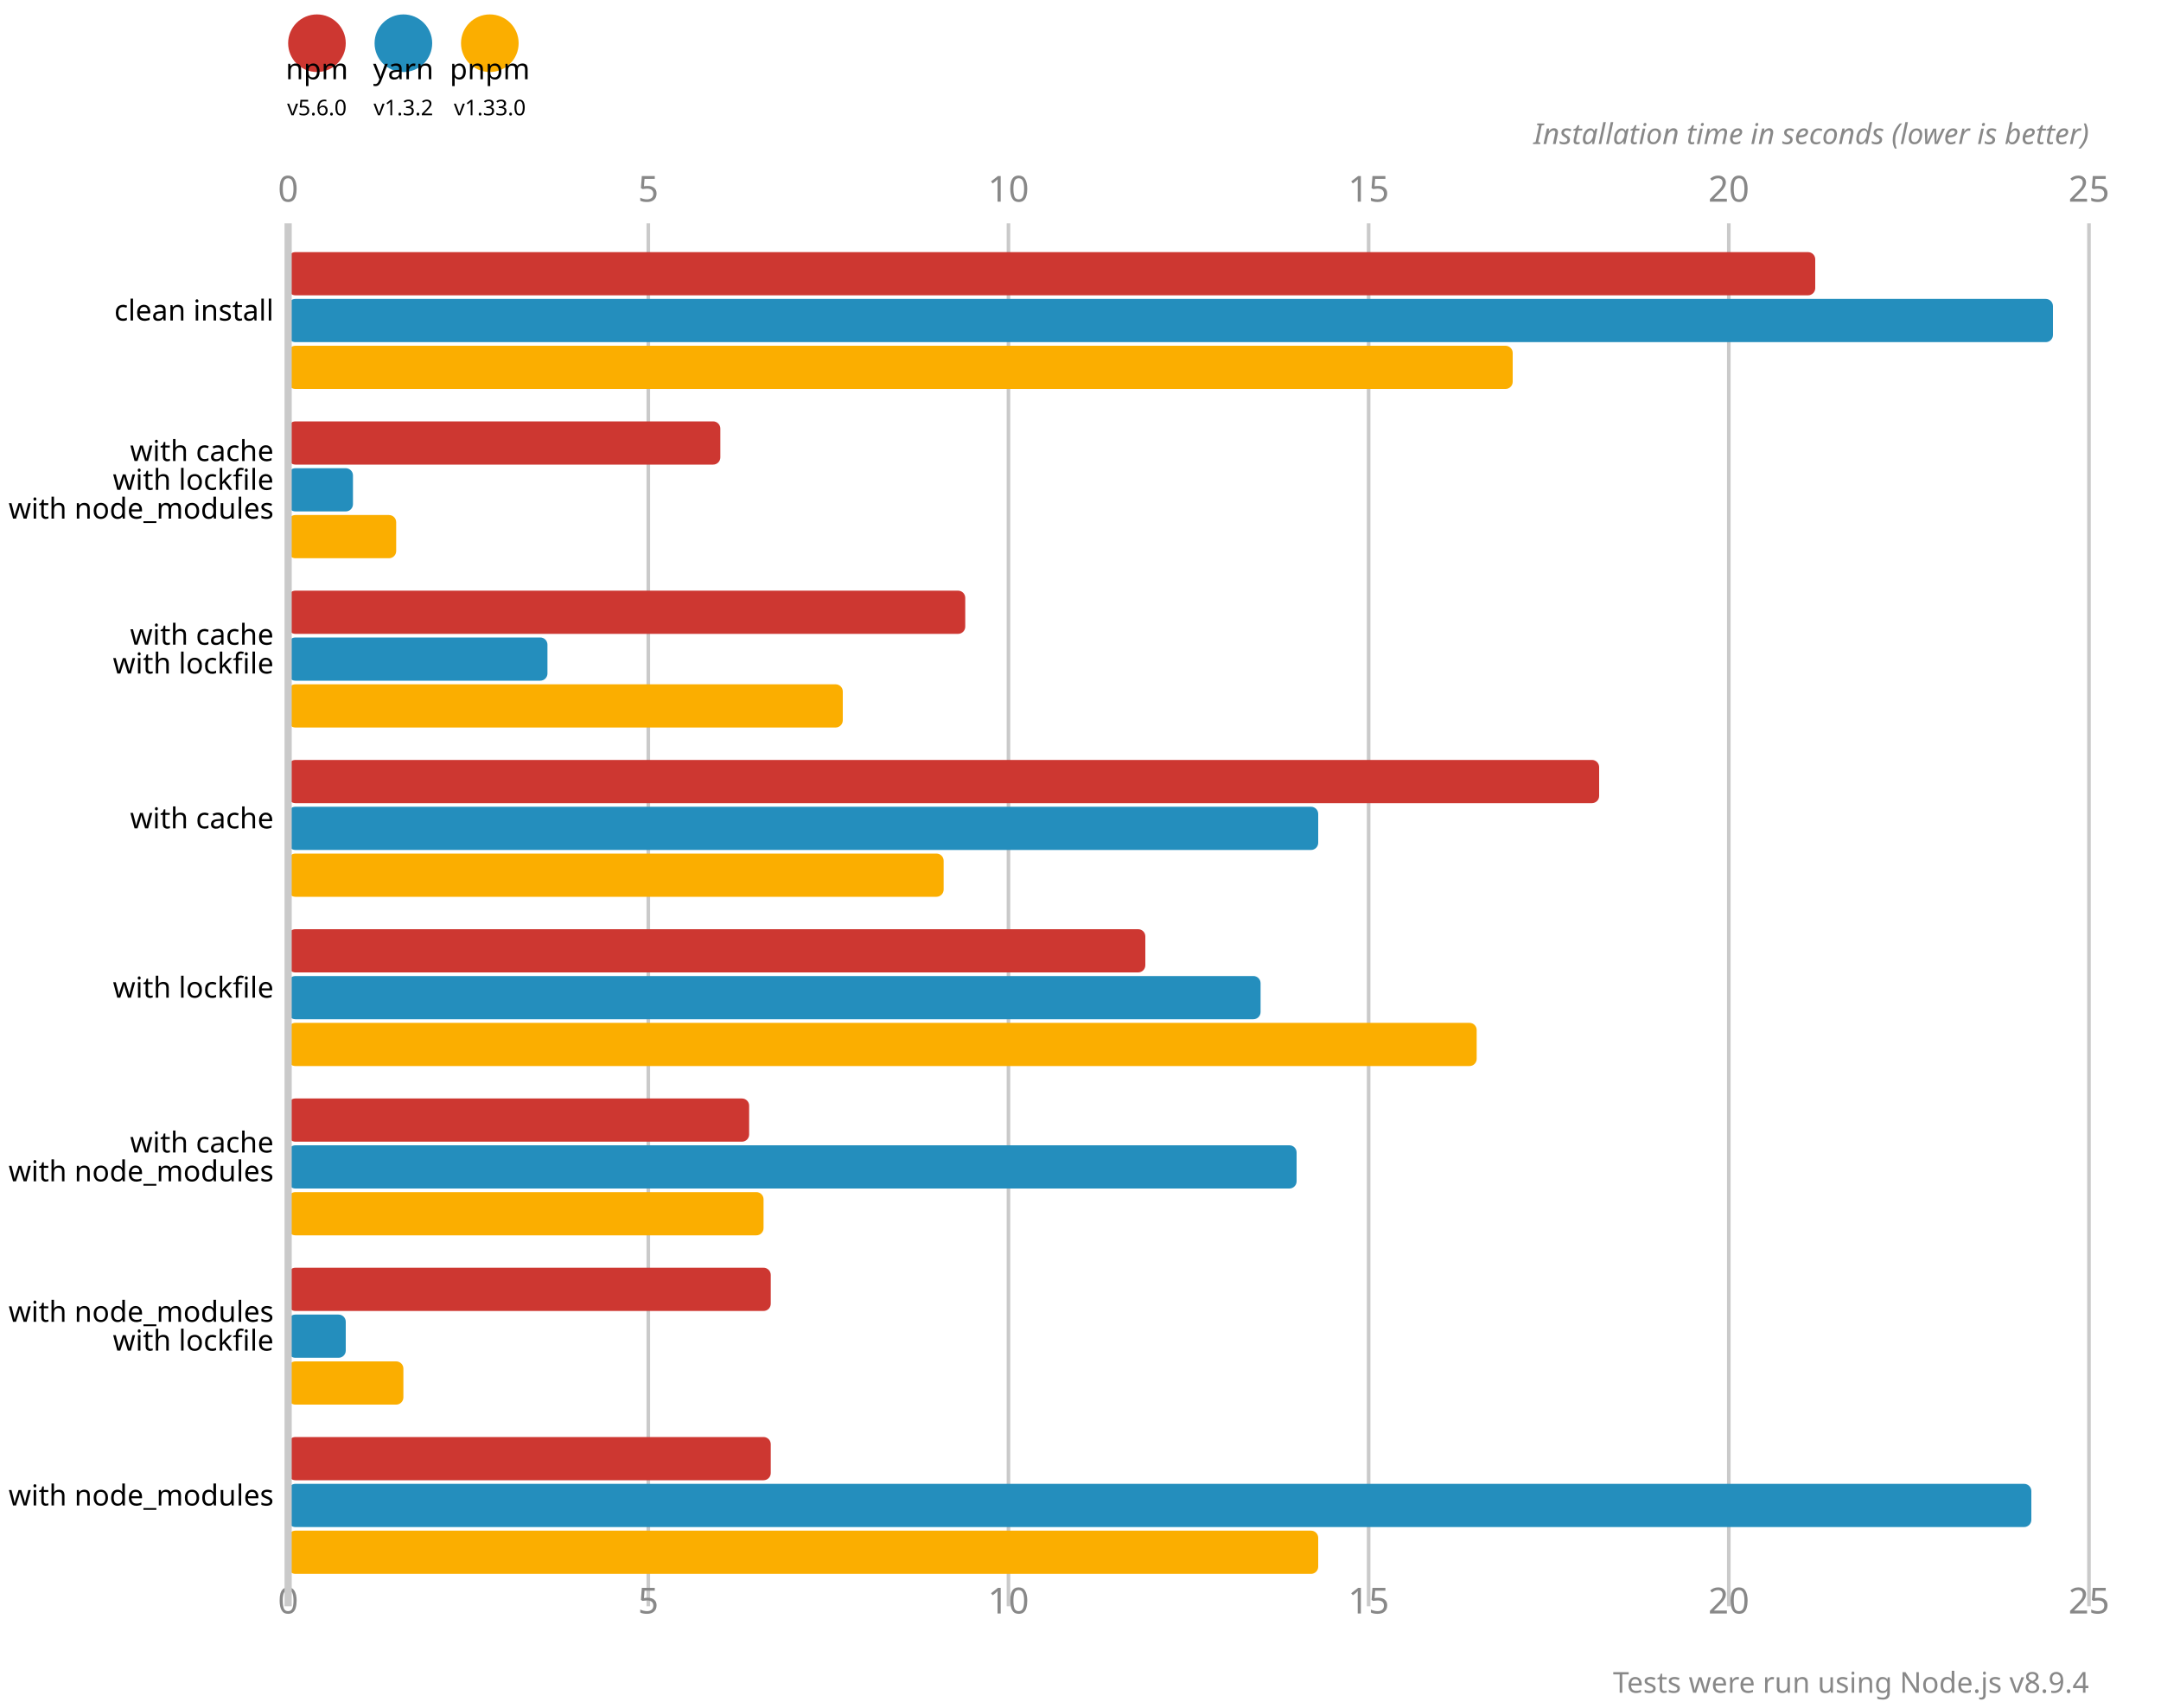
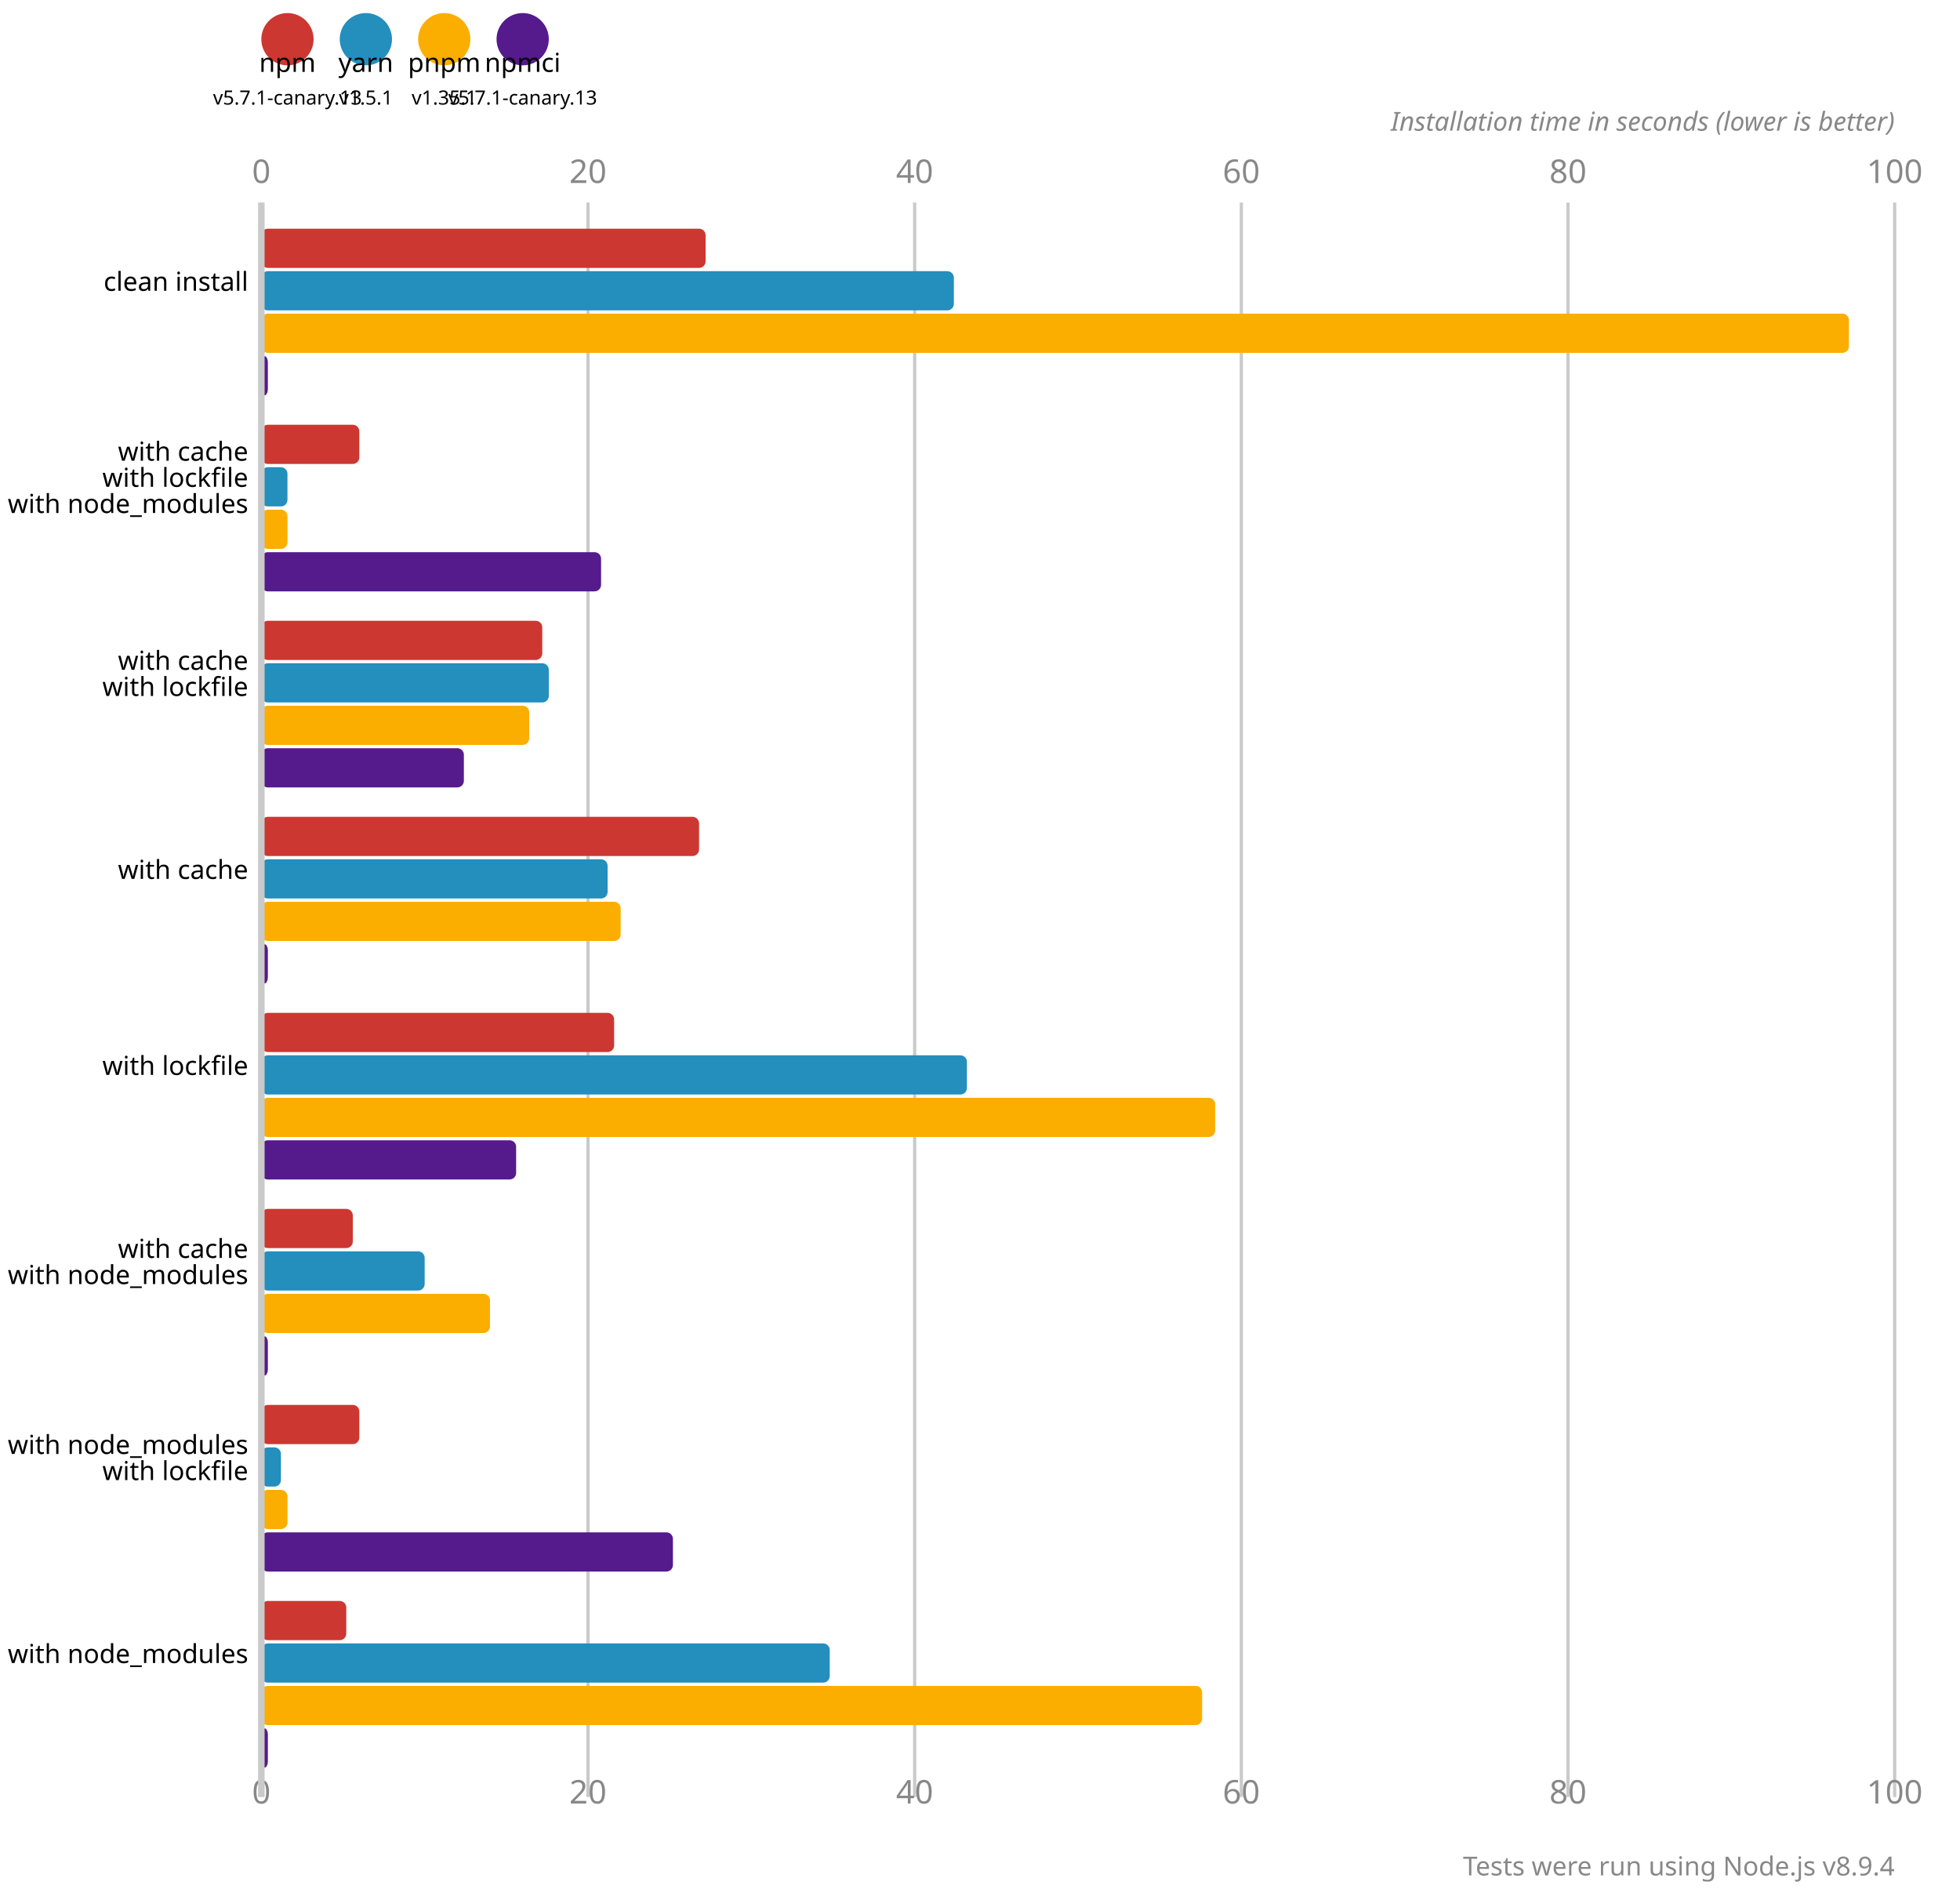
- <svg xmlns="http://www.w3.org/2000/svg" version="1.1" viewBox="0 0 300 237">
+ <svg xmlns="http://www.w3.org/2000/svg" version="1.1" viewBox="0 0 300 289">
  <circle cx="44" cy="6" r="4" fill="#cd3731" />
  <text x="44" y="11" font-size="4" font-family="system-ui" alignment-baseline="hanging" text-anchor="middle">npm</text>
-   <text x="44" y="16" font-size="3" font-family="system-ui" alignment-baseline="hanging" text-anchor="middle">v5.6.0</text>
+   <text x="44" y="16" font-size="3" font-family="system-ui" alignment-baseline="hanging" text-anchor="middle">v5.7.1-canary.13</text>
  <circle cx="56" cy="6" r="4" fill="#248ebd" />
  <text x="56" y="11" font-size="4" font-family="system-ui" alignment-baseline="hanging" text-anchor="middle">yarn</text>
-   <text x="56" y="16" font-size="3" font-family="system-ui" alignment-baseline="hanging" text-anchor="middle">v1.3.2</text>
+   <text x="56" y="16" font-size="3" font-family="system-ui" alignment-baseline="hanging" text-anchor="middle">v1.5.1</text>
  <circle cx="68" cy="6" r="4" fill="#fbae00" />
  <text x="68" y="11" font-size="4" font-family="system-ui" alignment-baseline="hanging" text-anchor="middle">pnpm</text>
-   <text x="68" y="16" font-size="3" font-family="system-ui" alignment-baseline="hanging" text-anchor="middle">v1.33.0</text>
+   <text x="68" y="16" font-size="3" font-family="system-ui" alignment-baseline="hanging" text-anchor="middle">v1.35.1</text>
+   <circle cx="80" cy="6" r="4" fill="#551a8b" />
+   <text x="80" y="11" font-size="4" font-family="system-ui" alignment-baseline="hanging" text-anchor="middle">npmci</text>
+   <text x="80" y="16" font-size="3" font-family="system-ui" alignment-baseline="hanging" text-anchor="middle">v5.7.1-canary.13</text>
  <text x="40" y="28" fill="#888" font-size="5" font-family="system-ui" text-anchor="middle">0</text>
-   <text x="40" y="224" fill="#888" font-size="5" font-family="system-ui" text-anchor="middle" alignment-baseline="hanging">0</text>
-   <line x1="90" y1="31" x2="90" y2="223" stroke-width="0.5" stroke="#cacaca" />
-   <text x="90" y="28" fill="#888" font-size="5" font-family="system-ui" text-anchor="middle">5</text>
-   <text x="90" y="224" fill="#888" font-size="5" font-family="system-ui" text-anchor="middle" alignment-baseline="hanging">5</text>
-   <line x1="140" y1="31" x2="140" y2="223" stroke-width="0.5" stroke="#cacaca" />
-   <text x="140" y="28" fill="#888" font-size="5" font-family="system-ui" text-anchor="middle">10</text>
-   <text x="140" y="224" fill="#888" font-size="5" font-family="system-ui" text-anchor="middle" alignment-baseline="hanging">10</text>
-   <line x1="190" y1="31" x2="190" y2="223" stroke-width="0.5" stroke="#cacaca" />
-   <text x="190" y="28" fill="#888" font-size="5" font-family="system-ui" text-anchor="middle">15</text>
-   <text x="190" y="224" fill="#888" font-size="5" font-family="system-ui" text-anchor="middle" alignment-baseline="hanging">15</text>
-   <line x1="240" y1="31" x2="240" y2="223" stroke-width="0.5" stroke="#cacaca" />
-   <text x="240" y="28" fill="#888" font-size="5" font-family="system-ui" text-anchor="middle">20</text>
-   <text x="240" y="224" fill="#888" font-size="5" font-family="system-ui" text-anchor="middle" alignment-baseline="hanging">20</text>
-   <line x1="290" y1="31" x2="290" y2="223" stroke-width="0.5" stroke="#cacaca" />
-   <text x="290" y="28" fill="#888" font-size="5" font-family="system-ui" text-anchor="middle">25</text>
-   <text x="290" y="224" fill="#888" font-size="5" font-family="system-ui" text-anchor="middle" alignment-baseline="hanging">25</text>
+   <text x="40" y="276" fill="#888" font-size="5" font-family="system-ui" text-anchor="middle" alignment-baseline="hanging">0</text>
+   <line x1="90" y1="31" x2="90" y2="275" stroke-width="0.5" stroke="#cacaca" />
+   <text x="90" y="28" fill="#888" font-size="5" font-family="system-ui" text-anchor="middle">20</text>
+   <text x="90" y="276" fill="#888" font-size="5" font-family="system-ui" text-anchor="middle" alignment-baseline="hanging">20</text>
+   <line x1="140" y1="31" x2="140" y2="275" stroke-width="0.5" stroke="#cacaca" />
+   <text x="140" y="28" fill="#888" font-size="5" font-family="system-ui" text-anchor="middle">40</text>
+   <text x="140" y="276" fill="#888" font-size="5" font-family="system-ui" text-anchor="middle" alignment-baseline="hanging">40</text>
+   <line x1="190" y1="31" x2="190" y2="275" stroke-width="0.5" stroke="#cacaca" />
+   <text x="190" y="28" fill="#888" font-size="5" font-family="system-ui" text-anchor="middle">60</text>
+   <text x="190" y="276" fill="#888" font-size="5" font-family="system-ui" text-anchor="middle" alignment-baseline="hanging">60</text>
+   <line x1="240" y1="31" x2="240" y2="275" stroke-width="0.5" stroke="#cacaca" />
+   <text x="240" y="28" fill="#888" font-size="5" font-family="system-ui" text-anchor="middle">80</text>
+   <text x="240" y="276" fill="#888" font-size="5" font-family="system-ui" text-anchor="middle" alignment-baseline="hanging">80</text>
+   <line x1="290" y1="31" x2="290" y2="275" stroke-width="0.5" stroke="#cacaca" />
+   <text x="290" y="28" fill="#888" font-size="5" font-family="system-ui" text-anchor="middle">100</text>
+   <text x="290" y="276" fill="#888" font-size="5" font-family="system-ui" text-anchor="middle" alignment-baseline="hanging">100</text>
  <text x="290" y="20" font-size="4" font-family="system-ui" font-style="italic" text-anchor="end" fill="#888">Installation time in seconds (lower is better)</text>
-   <rect x="40" y="35" width="212" height="6" fill="#cd3731" rx="1" ry="1" />
-   <rect x="40" y="41.5" width="245" height="6" fill="#248ebd" rx="1" ry="1" />
-   <rect x="40" y="48" width="170" height="6" fill="#fbae00" rx="1" ry="1" />
-   <rect x="40" y="58.5" width="60" height="6" fill="#cd3731" rx="1" ry="1" />
-   <rect x="40" y="65" width="9" height="6" fill="#248ebd" rx="1" ry="1" />
-   <rect x="40" y="71.5" width="15" height="6" fill="#fbae00" rx="1" ry="1" />
-   <rect x="40" y="82" width="94" height="6" fill="#cd3731" rx="1" ry="1" />
-   <rect x="40" y="88.5" width="36" height="6" fill="#248ebd" rx="1" ry="1" />
-   <rect x="40" y="95" width="77" height="6" fill="#fbae00" rx="1" ry="1" />
-   <rect x="40" y="105.5" width="182" height="6" fill="#cd3731" rx="1" ry="1" />
-   <rect x="40" y="112" width="143" height="6" fill="#248ebd" rx="1" ry="1" />
-   <rect x="40" y="118.5" width="91" height="6" fill="#fbae00" rx="1" ry="1" />
-   <rect x="40" y="129" width="119" height="6" fill="#cd3731" rx="1" ry="1" />
-   <rect x="40" y="135.5" width="135" height="6" fill="#248ebd" rx="1" ry="1" />
-   <rect x="40" y="142" width="165" height="6" fill="#fbae00" rx="1" ry="1" />
-   <rect x="40" y="152.5" width="64" height="6" fill="#cd3731" rx="1" ry="1" />
-   <rect x="40" y="159" width="140" height="6" fill="#248ebd" rx="1" ry="1" />
-   <rect x="40" y="165.5" width="66" height="6" fill="#fbae00" rx="1" ry="1" />
-   <rect x="40" y="176" width="67" height="6" fill="#cd3731" rx="1" ry="1" />
-   <rect x="40" y="182.5" width="8" height="6" fill="#248ebd" rx="1" ry="1" />
-   <rect x="40" y="189" width="16" height="6" fill="#fbae00" rx="1" ry="1" />
-   <rect x="40" y="199.5" width="67" height="6" fill="#cd3731" rx="1" ry="1" />
-   <rect x="40" y="206" width="242" height="6" fill="#248ebd" rx="1" ry="1" />
-   <rect x="40" y="212.5" width="143" height="6" fill="#fbae00" rx="1" ry="1" />
-   <line x1="40" y1="31" x2="40" y2="223" stroke-width="1" stroke="#cacaca" />
+   <rect x="40" y="35" width="68" height="6" fill="#cd3731" rx="1" ry="1" />
+   <rect x="40" y="41.5" width="106" height="6" fill="#248ebd" rx="1" ry="1" />
+   <rect x="40" y="48" width="243" height="6" fill="#fbae00" rx="1" ry="1" />
+   <rect x="40" y="54.5" width="1" height="6" fill="#551a8b" rx="1" ry="1" />
+   <rect x="40" y="65" width="15" height="6" fill="#cd3731" rx="1" ry="1" />
+   <rect x="40" y="71.5" width="4" height="6" fill="#248ebd" rx="1" ry="1" />
+   <rect x="40" y="78" width="4" height="6" fill="#fbae00" rx="1" ry="1" />
+   <rect x="40" y="84.5" width="52" height="6" fill="#551a8b" rx="1" ry="1" />
+   <rect x="40" y="95" width="43" height="6" fill="#cd3731" rx="1" ry="1" />
+   <rect x="40" y="101.5" width="44" height="6" fill="#248ebd" rx="1" ry="1" />
+   <rect x="40" y="108" width="41" height="6" fill="#fbae00" rx="1" ry="1" />
+   <rect x="40" y="114.5" width="31" height="6" fill="#551a8b" rx="1" ry="1" />
+   <rect x="40" y="125" width="67" height="6" fill="#cd3731" rx="1" ry="1" />
+   <rect x="40" y="131.5" width="53" height="6" fill="#248ebd" rx="1" ry="1" />
+   <rect x="40" y="138" width="55" height="6" fill="#fbae00" rx="1" ry="1" />
+   <rect x="40" y="144.5" width="1" height="6" fill="#551a8b" rx="1" ry="1" />
+   <rect x="40" y="155" width="54" height="6" fill="#cd3731" rx="1" ry="1" />
+   <rect x="40" y="161.5" width="108" height="6" fill="#248ebd" rx="1" ry="1" />
+   <rect x="40" y="168" width="146" height="6" fill="#fbae00" rx="1" ry="1" />
+   <rect x="40" y="174.5" width="39" height="6" fill="#551a8b" rx="1" ry="1" />
+   <rect x="40" y="185" width="14" height="6" fill="#cd3731" rx="1" ry="1" />
+   <rect x="40" y="191.5" width="25" height="6" fill="#248ebd" rx="1" ry="1" />
+   <rect x="40" y="198" width="35" height="6" fill="#fbae00" rx="1" ry="1" />
+   <rect x="40" y="204.5" width="1" height="6" fill="#551a8b" rx="1" ry="1" />
+   <rect x="40" y="215" width="15" height="6" fill="#cd3731" rx="1" ry="1" />
+   <rect x="40" y="221.5" width="3" height="6" fill="#248ebd" rx="1" ry="1" />
+   <rect x="40" y="228" width="4" height="6" fill="#fbae00" rx="1" ry="1" />
+   <rect x="40" y="234.5" width="63" height="6" fill="#551a8b" rx="1" ry="1" />
+   <rect x="40" y="245" width="13" height="6" fill="#cd3731" rx="1" ry="1" />
+   <rect x="40" y="251.5" width="87" height="6" fill="#248ebd" rx="1" ry="1" />
+   <rect x="40" y="258" width="144" height="6" fill="#fbae00" rx="1" ry="1" />
+   <rect x="40" y="264.5" width="1" height="6" fill="#551a8b" rx="1" ry="1" />
+   <line x1="40" y1="31" x2="40" y2="275" stroke-width="1" stroke="#cacaca" />
  <text x="38" y="44.5" font-size="4" font-family="system-ui" alignment-baseline="middle" text-anchor="end">clean install</text>
-   <text x="38" y="64" font-size="4" font-family="system-ui" alignment-baseline="middle" text-anchor="end">with cache</text>
-   <text x="38" y="68" font-size="4" font-family="system-ui" alignment-baseline="middle" text-anchor="end">with lockfile</text>
-   <text x="38" y="72" font-size="4" font-family="system-ui" alignment-baseline="middle" text-anchor="end">with node_modules</text>
-   <text x="38" y="89.5" font-size="4" font-family="system-ui" alignment-baseline="middle" text-anchor="end">with cache</text>
-   <text x="38" y="93.5" font-size="4" font-family="system-ui" alignment-baseline="middle" text-anchor="end">with lockfile</text>
-   <text x="38" y="115" font-size="4" font-family="system-ui" alignment-baseline="middle" text-anchor="end">with cache</text>
-   <text x="38" y="138.5" font-size="4" font-family="system-ui" alignment-baseline="middle" text-anchor="end">with lockfile</text>
-   <text x="38" y="160" font-size="4" font-family="system-ui" alignment-baseline="middle" text-anchor="end">with cache</text>
-   <text x="38" y="164" font-size="4" font-family="system-ui" alignment-baseline="middle" text-anchor="end">with node_modules</text>
-   <text x="38" y="183.5" font-size="4" font-family="system-ui" alignment-baseline="middle" text-anchor="end">with node_modules</text>
-   <text x="38" y="187.5" font-size="4" font-family="system-ui" alignment-baseline="middle" text-anchor="end">with lockfile</text>
-   <text x="38" y="209" font-size="4" font-family="system-ui" alignment-baseline="middle" text-anchor="end">with node_modules</text>
-   <text x="290" y="235" font-size="4" font-family="system-ui" text-anchor="end" fill="#888">Tests were run using Node.js v8.9.4</text>
+   <text x="38" y="70.5" font-size="4" font-family="system-ui" alignment-baseline="middle" text-anchor="end">with cache</text>
+   <text x="38" y="74.5" font-size="4" font-family="system-ui" alignment-baseline="middle" text-anchor="end">with lockfile</text>
+   <text x="38" y="78.5" font-size="4" font-family="system-ui" alignment-baseline="middle" text-anchor="end">with node_modules</text>
+   <text x="38" y="102.5" font-size="4" font-family="system-ui" alignment-baseline="middle" text-anchor="end">with cache</text>
+   <text x="38" y="106.5" font-size="4" font-family="system-ui" alignment-baseline="middle" text-anchor="end">with lockfile</text>
+   <text x="38" y="134.5" font-size="4" font-family="system-ui" alignment-baseline="middle" text-anchor="end">with cache</text>
+   <text x="38" y="164.5" font-size="4" font-family="system-ui" alignment-baseline="middle" text-anchor="end">with lockfile</text>
+   <text x="38" y="192.5" font-size="4" font-family="system-ui" alignment-baseline="middle" text-anchor="end">with cache</text>
+   <text x="38" y="196.5" font-size="4" font-family="system-ui" alignment-baseline="middle" text-anchor="end">with node_modules</text>
+   <text x="38" y="222.5" font-size="4" font-family="system-ui" alignment-baseline="middle" text-anchor="end">with node_modules</text>
+   <text x="38" y="226.5" font-size="4" font-family="system-ui" alignment-baseline="middle" text-anchor="end">with lockfile</text>
+   <text x="38" y="254.5" font-size="4" font-family="system-ui" alignment-baseline="middle" text-anchor="end">with node_modules</text>
+   <text x="290" y="287" font-size="4" font-family="system-ui" text-anchor="end" fill="#888">Tests were run using Node.js v8.9.4</text>
</svg>
